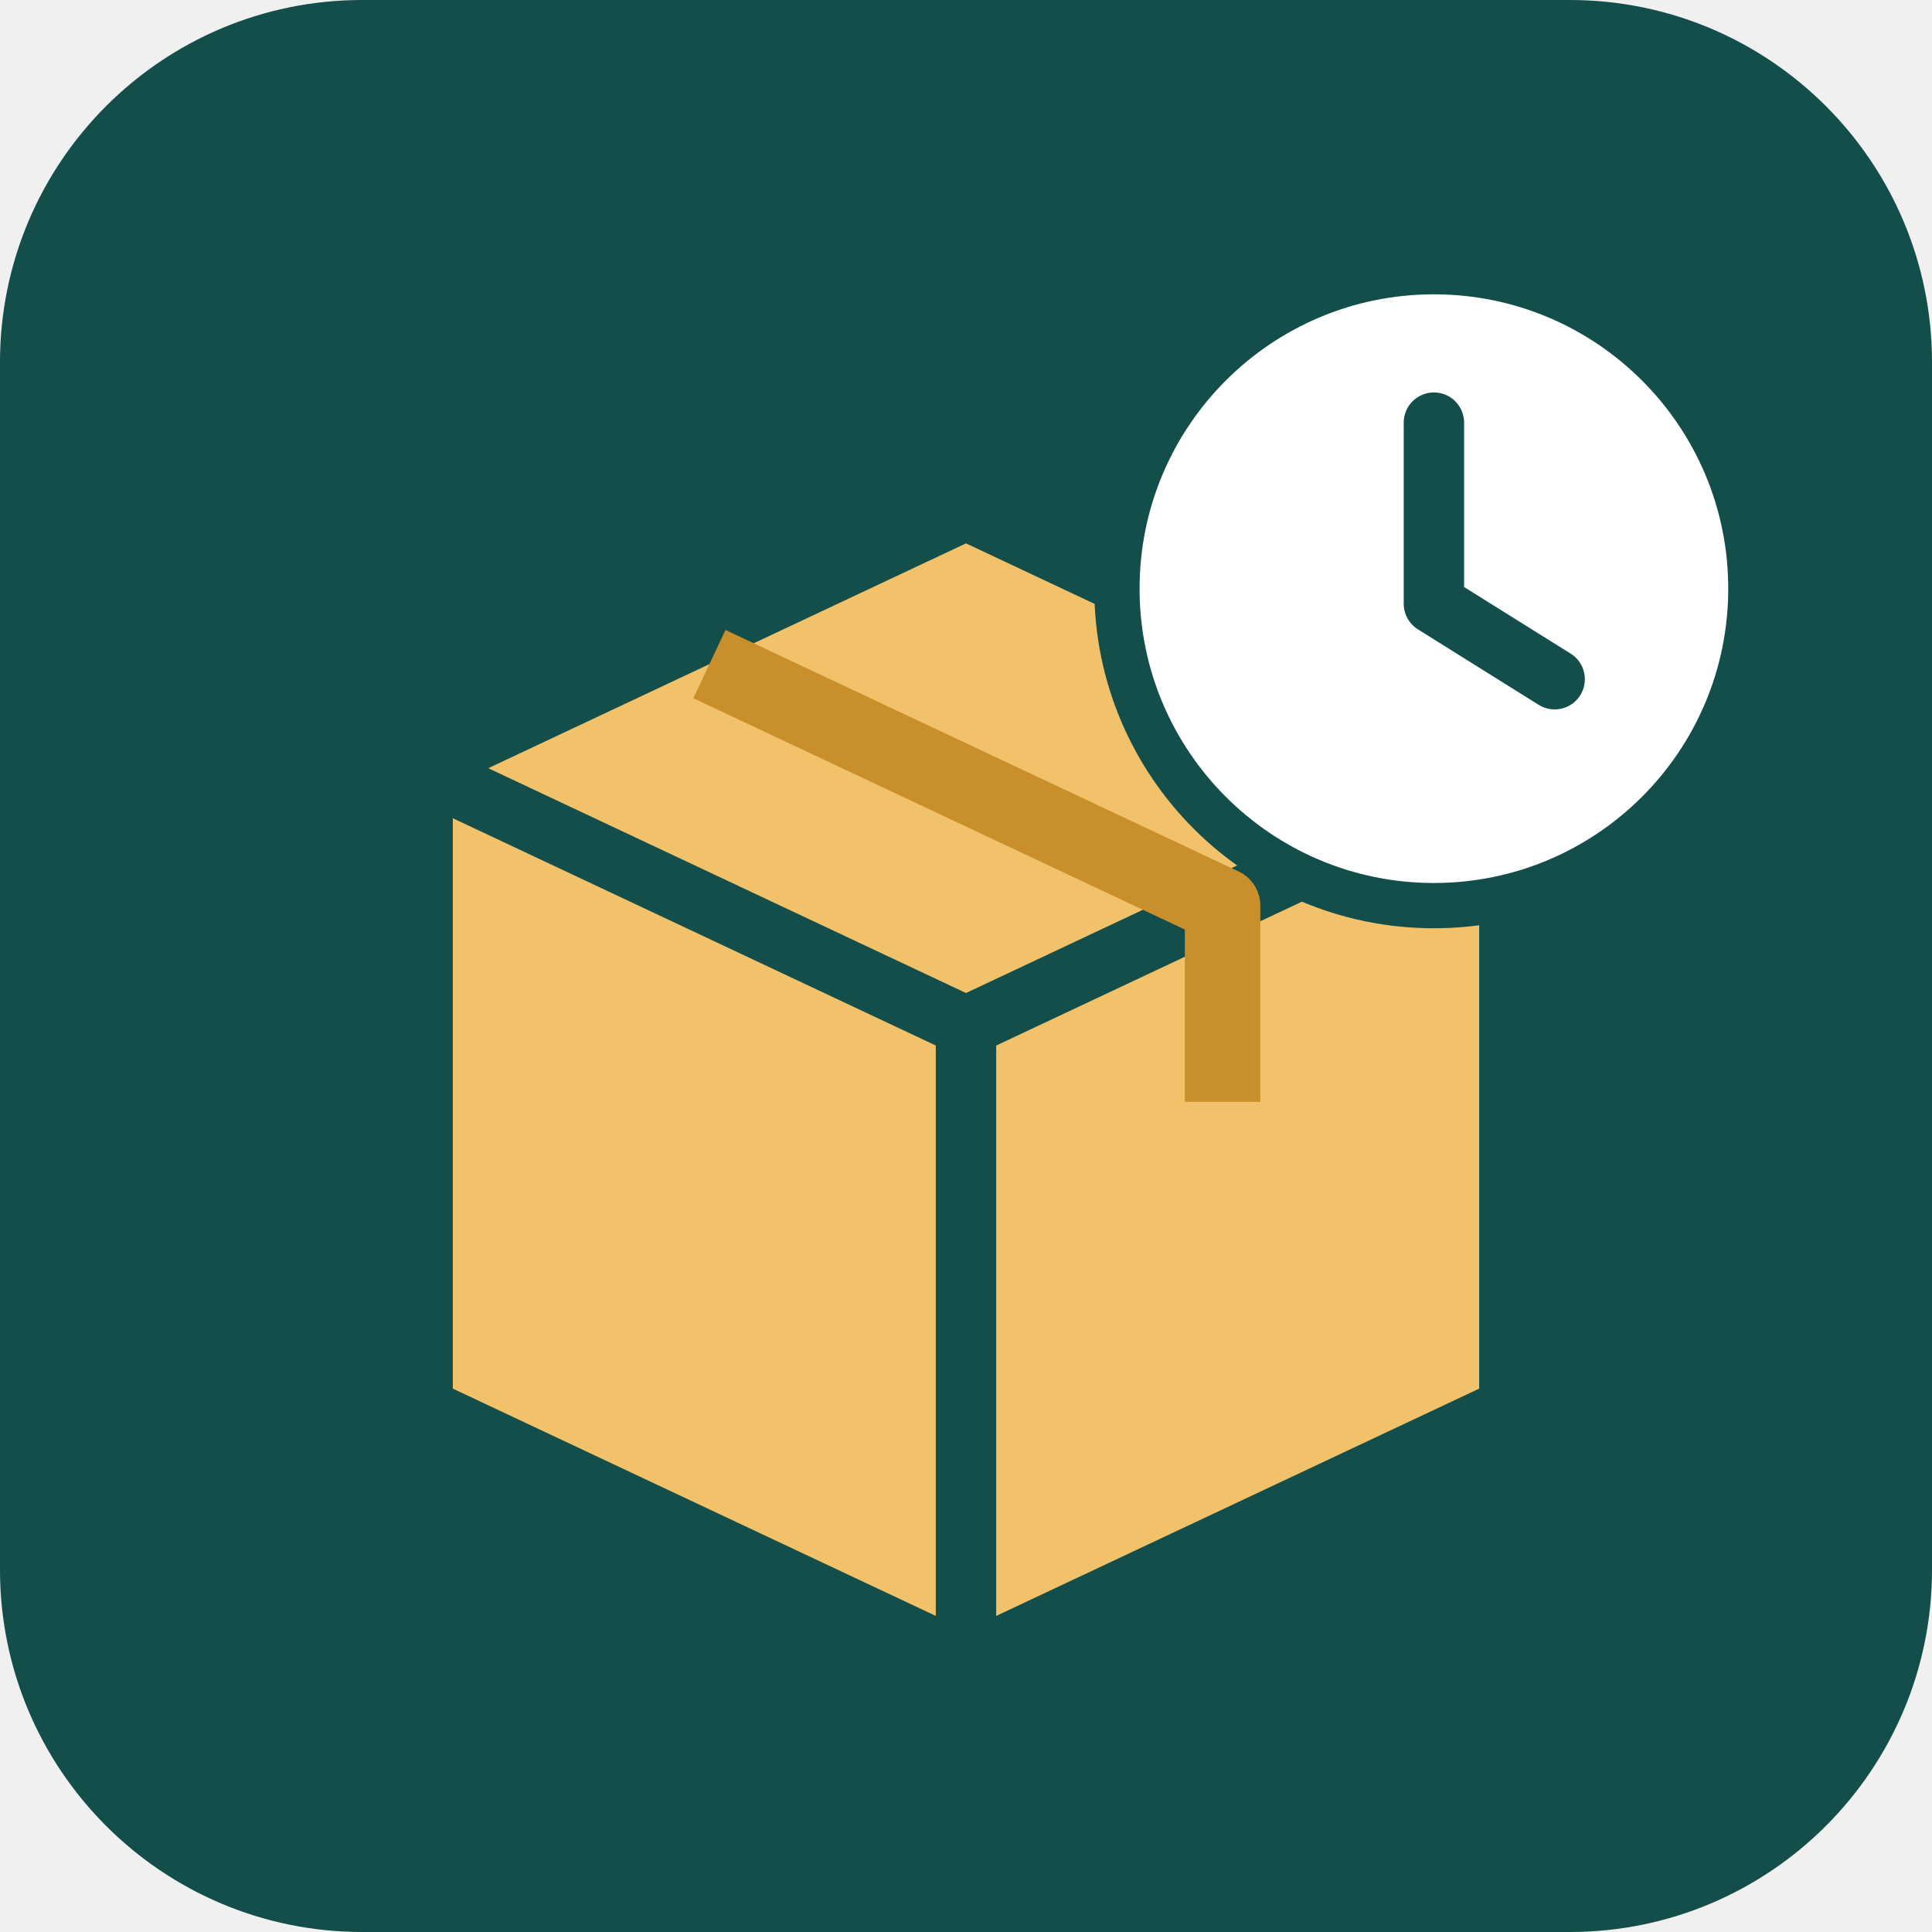
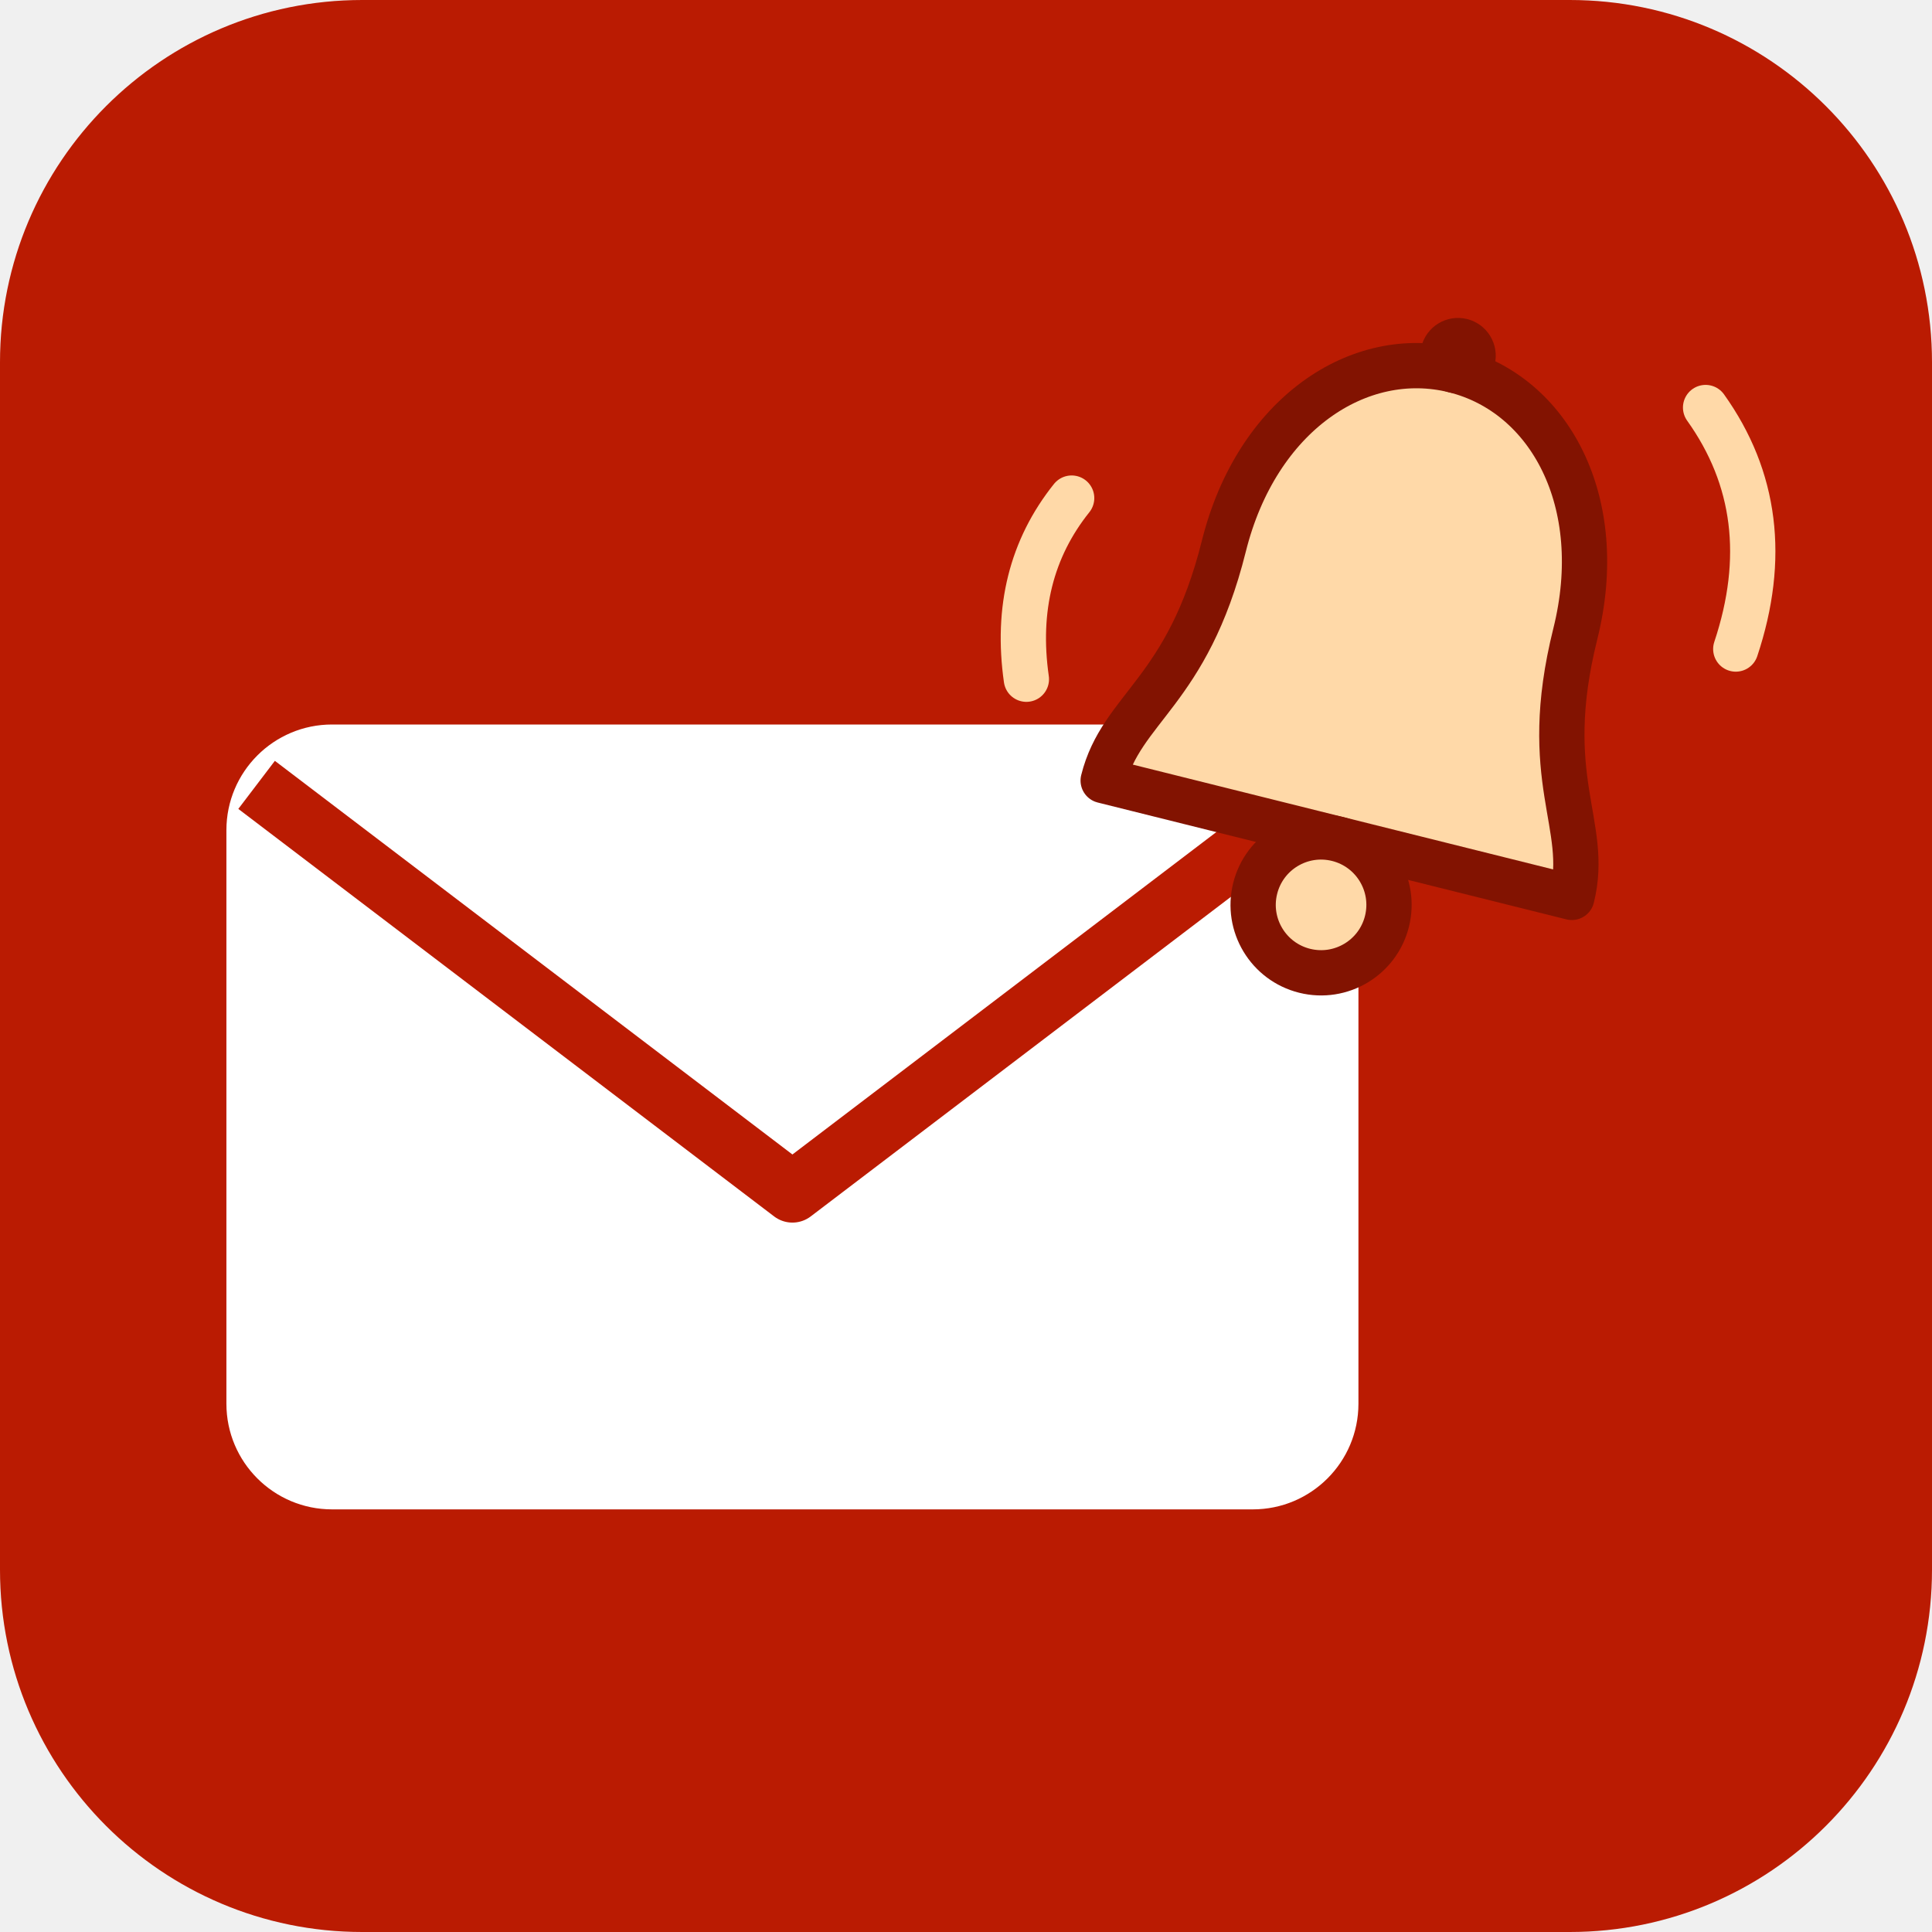
<svg xmlns="http://www.w3.org/2000/svg" viewBox="0 0 256 256">
-   <rect width="256" height="256" rx="48" fill="#134e4a" />
-   <path d="M60 104 128 72l68 32v80l-68 32-68-32z" fill="#f2c26b" />
-   <path d="M60 104l68 32 68-32" fill="none" stroke="#134e4a" stroke-width="8" stroke-linejoin="round" />
-   <path d="M128 136v80" stroke="#134e4a" stroke-width="8" />
-   <path d="M94 88l68 32v26" fill="none" stroke="#c98f2a" stroke-width="10" stroke-linejoin="round" />
-   <circle cx="190" cy="78" r="42" fill="#fff" />
-   <circle cx="190" cy="78" r="42" fill="none" stroke="#134e4a" stroke-width="6" />
-   <path d="M190 56v24l16 10" fill="none" stroke="#134e4a" stroke-width="8" stroke-linecap="round" stroke-linejoin="round" />
+   <rect width="256" height="256" rx="48" fill="#ba1b02" />
+   <rect x="30" y="96" width="150" height="104" rx="14" fill="#fff" />
+   <path d="M34 104l71 54 71-54" fill="none" stroke="#ba1b02" stroke-width="8" stroke-linejoin="round" />
+   <g transform="translate(184 84) rotate(14)">
+     <path d="M-32 28c0-10 8-14 8-34 0-18 11-30 24-30s24 12 24 30c0 20 8 24 8 34z" fill="#ffd9a8" stroke="#821301" stroke-width="6" stroke-linejoin="round" />
+     <circle cy="37" r="9" fill="#ffd9a8" stroke="#821301" stroke-width="6" />
+     <circle cy="-38" r="5" fill="#821301" />
+   </g>
+   <g fill="none" stroke="#ffd9a8" stroke-width="6" stroke-linecap="round">
+     <path d="M226 54q10 14 4 32" />
+     <path d="M142 66q-8 10-6 24" />
+   </g>
</svg>
